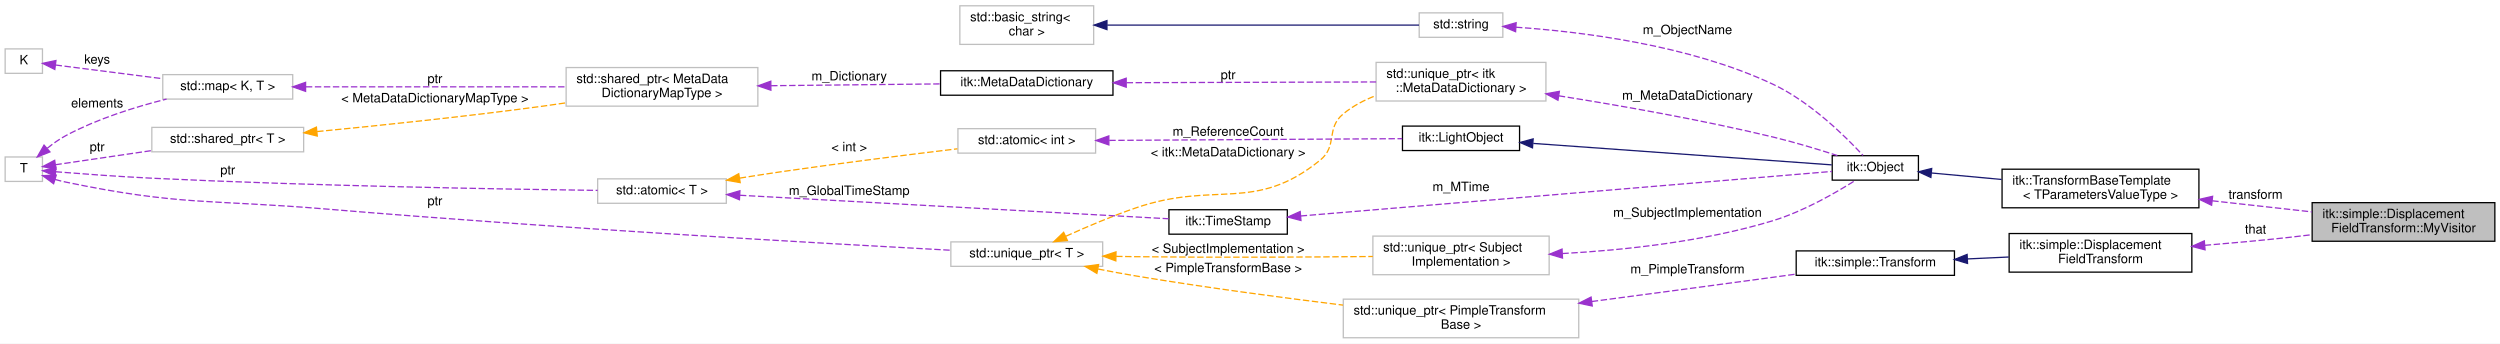
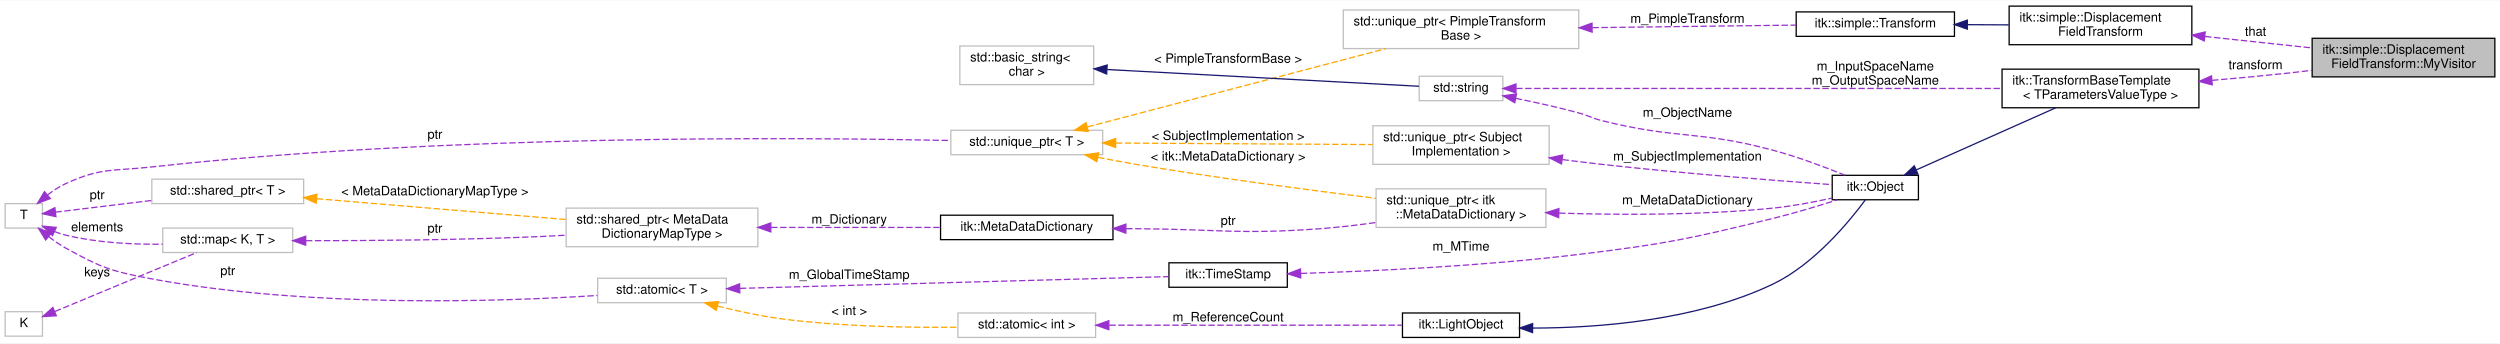
- <svg xmlns="http://www.w3.org/2000/svg" xmlns:xlink="http://www.w3.org/1999/xlink" width="1943pt" height="267pt" viewBox="0.00 0.00 1943.00 267.00">
-   <g id="graph0" class="graph" transform="scale(1 1) rotate(0) translate(4 263)">
-     <polygon fill="white" stroke="transparent" points="-4,4 -4,-263 1939,-263 1939,4 -4,4" />
+ <svg xmlns="http://www.w3.org/2000/svg" xmlns:xlink="http://www.w3.org/1999/xlink" width="1943pt" height="267pt" viewBox="0.00 0.00 1943.00 266.50">
+   <g id="graph0" class="graph" transform="scale(1 1) rotate(0) translate(4 262.5)">
+     <polygon fill="white" stroke="transparent" points="-4,4 -4,-262.5 1939,-262.5 1939,4 -4,4" />
    <g id="node1" class="node">
      <g id="a_node1">
        <a xlink:title=" ">
-           <polygon fill="#bfbfbf" stroke="black" points="1793,-75.5 1793,-105.5 1935,-105.5 1935,-75.5 1793,-75.5" />
-           <text text-anchor="start" x="1801" y="-93.5" font-family="Helvetica,sans-Serif" font-size="10.00">itk::simple::Displacement</text>
-           <text text-anchor="middle" x="1864" y="-82.5" font-family="Helvetica,sans-Serif" font-size="10.00">FieldTransform::MyVisitor</text>
+           <polygon fill="#bfbfbf" stroke="black" points="1793,-203 1793,-233 1935,-233 1935,-203 1793,-203" />
+           <text text-anchor="start" x="1801" y="-221" font-family="Helvetica,sans-Serif" font-size="10.00">itk::simple::Displacement</text>
+           <text text-anchor="middle" x="1864" y="-210" font-family="Helvetica,sans-Serif" font-size="10.00">FieldTransform::MyVisitor</text>
        </a>
      </g>
    </g>
    <g id="node2" class="node">
      <g id="a_node2">
        <a xlink:href="classitk_1_1simple_1_1DisplacementFieldTransform.html" target="_top" xlink:title="A dense deformable transform over a bounded spatial domain for 2D or 3D coordinates space.">
-           <polygon fill="white" stroke="black" points="1557.5,-51.5 1557.5,-81.5 1699.5,-81.5 1699.5,-51.5 1557.5,-51.5" />
-           <text text-anchor="start" x="1565.5" y="-69.5" font-family="Helvetica,sans-Serif" font-size="10.00">itk::simple::Displacement</text>
-           <text text-anchor="middle" x="1628.5" y="-58.5" font-family="Helvetica,sans-Serif" font-size="10.00">FieldTransform</text>
+           <polygon fill="white" stroke="black" points="1557.5,-228 1557.5,-258 1699.5,-258 1699.5,-228 1557.5,-228" />
+           <text text-anchor="start" x="1565.5" y="-246" font-family="Helvetica,sans-Serif" font-size="10.00">itk::simple::Displacement</text>
+           <text text-anchor="middle" x="1628.5" y="-235" font-family="Helvetica,sans-Serif" font-size="10.00">FieldTransform</text>
        </a>
      </g>
    </g>
    <g id="edge1" class="edge">
-       <path fill="none" stroke="#9a32cd" stroke-dasharray="5,2" d="M1709.49,-72.33C1730.8,-74.09 1753.79,-76.18 1775,-78.5 1780.82,-79.14 1786.86,-79.85 1792.91,-80.6" />
-       <polygon fill="#9a32cd" stroke="#9a32cd" points="1709.76,-68.84 1699.51,-71.51 1709.19,-75.81 1709.76,-68.84" />
-       <text text-anchor="middle" x="1749" y="-81.5" font-family="Helvetica,sans-Serif" font-size="10.00"> that</text>
+       <path fill="none" stroke="#9a32cd" stroke-dasharray="5,2" d="M1709.77,-234.41C1736.83,-231.51 1766.79,-228.3 1792.99,-225.5" />
+       <polygon fill="#9a32cd" stroke="#9a32cd" points="1709.13,-230.95 1699.56,-235.5 1709.87,-237.91 1709.13,-230.95" />
+       <text text-anchor="middle" x="1749" y="-235" font-family="Helvetica,sans-Serif" font-size="10.00"> that</text>
    </g>
    <g id="node3" class="node">
      <g id="a_node3">
        <a xlink:href="classitk_1_1simple_1_1Transform.html" target="_top" xlink:title="A simplified wrapper around a variety of ITK transforms.">
-           <polygon fill="white" stroke="black" points="1392,-49 1392,-68 1515,-68 1515,-49 1392,-49" />
-           <text text-anchor="middle" x="1453.5" y="-56" font-family="Helvetica,sans-Serif" font-size="10.00">itk::simple::Transform</text>
+           <polygon fill="white" stroke="black" points="1392,-234.5 1392,-253.5 1515,-253.5 1515,-234.5 1392,-234.5" />
+           <text text-anchor="middle" x="1453.5" y="-241.5" font-family="Helvetica,sans-Serif" font-size="10.00">itk::simple::Transform</text>
        </a>
      </g>
    </g>
    <g id="edge2" class="edge">
-       <path fill="none" stroke="midnightblue" d="M1525.06,-61.76C1535.68,-62.25 1546.63,-62.76 1557.24,-63.25" />
-       <polygon fill="midnightblue" stroke="midnightblue" points="1525.16,-58.26 1515.01,-61.3 1524.83,-65.26 1525.16,-58.26" />
+       <path fill="none" stroke="midnightblue" d="M1525.06,-243.59C1535.68,-243.53 1546.63,-243.47 1557.24,-243.41" />
+       <polygon fill="midnightblue" stroke="midnightblue" points="1524.99,-240.09 1515.01,-243.65 1525.03,-247.09 1524.99,-240.09" />
    </g>
    <g id="node4" class="node">
      <g id="a_node4">
        <a xlink:title=" ">
-           <polygon fill="white" stroke="#bfbfbf" points="1040,-0.5 1040,-30.5 1223,-30.5 1223,-0.5 1040,-0.5" />
-           <text text-anchor="start" x="1048" y="-18.5" font-family="Helvetica,sans-Serif" font-size="10.00">std::unique_ptr&lt; PimpleTransform</text>
-           <text text-anchor="middle" x="1131.5" y="-7.5" font-family="Helvetica,sans-Serif" font-size="10.00">Base &gt;</text>
+           <polygon fill="white" stroke="#bfbfbf" points="1040,-225 1040,-255 1223,-255 1223,-225 1040,-225" />
+           <text text-anchor="start" x="1048" y="-243" font-family="Helvetica,sans-Serif" font-size="10.00">std::unique_ptr&lt; PimpleTransform</text>
+           <text text-anchor="middle" x="1131.5" y="-232" font-family="Helvetica,sans-Serif" font-size="10.00">Base &gt;</text>
        </a>
      </g>
    </g>
    <g id="edge3" class="edge">
-       <path fill="none" stroke="#9a32cd" stroke-dasharray="5,2" d="M1233.1,-28.66C1276.46,-34.38 1327.74,-41.19 1374,-47.5 1379.73,-48.28 1385.69,-49.1 1391.65,-49.93" />
-       <polygon fill="#9a32cd" stroke="#9a32cd" points="1233.49,-25.18 1223.12,-27.34 1232.58,-32.12 1233.49,-25.18" />
-       <text text-anchor="middle" x="1307.5" y="-50.5" font-family="Helvetica,sans-Serif" font-size="10.00"> m_PimpleTransform</text>
+       <path fill="none" stroke="#9a32cd" stroke-dasharray="5,2" d="M1233.6,-241.26C1285.59,-241.91 1347.22,-242.68 1391.82,-243.24" />
+       <polygon fill="#9a32cd" stroke="#9a32cd" points="1233.39,-237.76 1223.34,-241.14 1233.3,-244.76 1233.39,-237.76" />
+       <text text-anchor="middle" x="1307.5" y="-245" font-family="Helvetica,sans-Serif" font-size="10.00"> m_PimpleTransform</text>
    </g>
    <g id="node5" class="node">
      <g id="a_node5">
        <a xlink:title="STL class.">
-           <polygon fill="white" stroke="#bfbfbf" points="735,-56 735,-75 853,-75 853,-56 735,-56" />
-           <text text-anchor="middle" x="794" y="-63" font-family="Helvetica,sans-Serif" font-size="10.00">std::unique_ptr&lt; T &gt;</text>
+           <polygon fill="white" stroke="#bfbfbf" points="735,-142.5 735,-161.5 853,-161.5 853,-142.5 735,-142.5" />
+           <text text-anchor="middle" x="794" y="-149.5" font-family="Helvetica,sans-Serif" font-size="10.00">std::unique_ptr&lt; T &gt;</text>
        </a>
      </g>
    </g>
    <g id="edge4" class="edge">
-       <path fill="none" stroke="orange" stroke-dasharray="5,2" d="M849.43,-53.91C859.25,-51.99 869.41,-50.1 879,-48.5 932.1,-39.65 991.84,-31.73 1039.77,-25.87" />
-       <polygon fill="orange" stroke="orange" points="848.48,-50.53 839.36,-55.93 849.85,-57.4 848.48,-50.53" />
-       <text text-anchor="middle" x="950.5" y="-51.5" font-family="Helvetica,sans-Serif" font-size="10.00"> &lt; PimpleTransformBase &gt;</text>
+       <path fill="none" stroke="orange" stroke-dasharray="5,2" d="M841.25,-164.13C901.74,-180 1007.69,-207.79 1073.2,-224.97" />
+       <polygon fill="orange" stroke="orange" points="841.78,-160.65 831.22,-161.5 840.01,-167.42 841.78,-160.65" />
+       <text text-anchor="middle" x="950.5" y="-214" font-family="Helvetica,sans-Serif" font-size="10.00"> &lt; PimpleTransformBase &gt;</text>
    </g>
    <g id="node12" class="node">
      <g id="a_node12">
        <a xlink:title=" ">
-           <polygon fill="white" stroke="#bfbfbf" points="1065.5,-184.5 1065.5,-214.5 1197.5,-214.5 1197.5,-184.5 1065.5,-184.5" />
-           <text text-anchor="start" x="1073.5" y="-202.5" font-family="Helvetica,sans-Serif" font-size="10.00">std::unique_ptr&lt; itk</text>
-           <text text-anchor="middle" x="1131.5" y="-191.5" font-family="Helvetica,sans-Serif" font-size="10.00">::MetaDataDictionary &gt;</text>
+           <polygon fill="white" stroke="#bfbfbf" points="1065.5,-86 1065.5,-116 1197.5,-116 1197.5,-86 1065.5,-86" />
+           <text text-anchor="start" x="1073.5" y="-104" font-family="Helvetica,sans-Serif" font-size="10.00">std::unique_ptr&lt; itk</text>
+           <text text-anchor="middle" x="1131.5" y="-93" font-family="Helvetica,sans-Serif" font-size="10.00">::MetaDataDictionary &gt;</text>
        </a>
      </g>
    </g>
    <g id="edge20" class="edge">
-       <path fill="none" stroke="orange" stroke-dasharray="5,2" d="M824.35,-79.38C840.29,-86.58 860.47,-95.17 879,-101.5 941.13,-122.71 970.96,-97.21 1022,-138.5 1035.91,-149.75 1026.18,-163.14 1040,-174.5 1047.43,-180.61 1056.24,-185.23 1065.4,-188.73" />
-       <polygon fill="orange" stroke="orange" points="825.58,-76.09 815.03,-75.11 822.66,-82.46 825.58,-76.09" />
-       <text text-anchor="middle" x="950.5" y="-141.5" font-family="Helvetica,sans-Serif" font-size="10.00"> &lt; itk::MetaDataDictionary &gt;</text>
+       <path fill="none" stroke="orange" stroke-dasharray="5,2" d="M849.44,-140.44C859.26,-138.51 869.42,-136.62 879,-135 942.11,-124.36 1014.57,-114.85 1065.45,-108.61" />
+       <polygon fill="orange" stroke="orange" points="848.49,-137.07 839.37,-142.46 849.86,-143.93 848.49,-137.07" />
+       <text text-anchor="middle" x="950.5" y="-138" font-family="Helvetica,sans-Serif" font-size="10.00"> &lt; itk::MetaDataDictionary &gt;</text>
    </g>
    <g id="node20" class="node">
      <g id="a_node20">
        <a xlink:title=" ">
-           <polygon fill="white" stroke="#bfbfbf" points="1063,-49.5 1063,-79.5 1200,-79.5 1200,-49.5 1063,-49.5" />
-           <text text-anchor="start" x="1071" y="-67.5" font-family="Helvetica,sans-Serif" font-size="10.00">std::unique_ptr&lt; Subject</text>
-           <text text-anchor="middle" x="1131.5" y="-56.5" font-family="Helvetica,sans-Serif" font-size="10.00">Implementation &gt;</text>
+           <polygon fill="white" stroke="#bfbfbf" points="1063,-135 1063,-165 1200,-165 1200,-135 1063,-135" />
+           <text text-anchor="start" x="1071" y="-153" font-family="Helvetica,sans-Serif" font-size="10.00">std::unique_ptr&lt; Subject</text>
+           <text text-anchor="middle" x="1131.5" y="-142" font-family="Helvetica,sans-Serif" font-size="10.00">Implementation &gt;</text>
        </a>
      </g>
    </g>
    <g id="edge24" class="edge">
-       <path fill="none" stroke="orange" stroke-dasharray="5,2" d="M863.43,-63.74C868.7,-63.64 873.93,-63.56 879,-63.5 941.33,-62.76 1012.34,-63.15 1062.98,-63.65" />
-       <polygon fill="orange" stroke="orange" points="863.22,-60.24 853.29,-63.93 863.36,-67.24 863.22,-60.24" />
-       <text text-anchor="middle" x="950.5" y="-66.5" font-family="Helvetica,sans-Serif" font-size="10.00"> &lt; SubjectImplementation &gt;</text>
+       <path fill="none" stroke="orange" stroke-dasharray="5,2" d="M863.26,-151.59C921.47,-151.25 1004.7,-150.75 1062.76,-150.4" />
+       <polygon fill="orange" stroke="orange" points="863.04,-148.09 853.06,-151.65 863.08,-155.09 863.04,-148.09" />
+       <text text-anchor="middle" x="950.5" y="-154" font-family="Helvetica,sans-Serif" font-size="10.00"> &lt; SubjectImplementation &gt;</text>
    </g>
    <g id="node6" class="node">
      <g id="a_node6">
        <a xlink:title=" ">
-           <polygon fill="white" stroke="#bfbfbf" points="0,-122 0,-141 29,-141 29,-122 0,-122" />
-           <text text-anchor="middle" x="14.5" y="-129" font-family="Helvetica,sans-Serif" font-size="10.00">T</text>
+           <polygon fill="white" stroke="#bfbfbf" points="0,-85.5 0,-104.5 29,-104.5 29,-85.5 0,-85.5" />
+           <text text-anchor="middle" x="14.5" y="-92.5" font-family="Helvetica,sans-Serif" font-size="10.00">T</text>
        </a>
      </g>
    </g>
    <g id="edge5" class="edge">
-       <path fill="none" stroke="#9a32cd" stroke-dasharray="5,2" d="M38.75,-123.54C41.51,-122.76 44.3,-122.06 47,-121.5 135.8,-103.01 159.61,-108.09 250,-100.5 426.27,-85.71 635.19,-73.83 734.69,-68.52" />
-       <polygon fill="#9a32cd" stroke="#9a32cd" points="37.66,-120.21 29.14,-126.5 39.73,-126.9 37.66,-120.21" />
-       <text text-anchor="middle" x="334" y="-103.5" font-family="Helvetica,sans-Serif" font-size="10.00"> ptr</text>
+       <path fill="none" stroke="#9a32cd" stroke-dasharray="5,2" d="M32.83,-111.15C37.2,-114.51 42.05,-117.72 47,-120 74.56,-132.68 83.85,-129.68 114,-133 342.57,-158.2 616.9,-156.03 734.65,-153.57" />
+       <polygon fill="#9a32cd" stroke="#9a32cd" points="35.07,-108.46 25.16,-104.7 30.56,-113.81 35.07,-108.46" />
+       <text text-anchor="middle" x="334" y="-155" font-family="Helvetica,sans-Serif" font-size="10.00"> ptr</text>
    </g>
    <g id="node11" class="node">
      <g id="a_node11">
        <a xlink:title="STL class.">
-           <polygon fill="white" stroke="#bfbfbf" points="460.5,-105 460.5,-124 560.5,-124 560.5,-105 460.5,-105" />
-           <text text-anchor="middle" x="510.5" y="-112" font-family="Helvetica,sans-Serif" font-size="10.00">std::atomic&lt; T &gt;</text>
+           <polygon fill="white" stroke="#bfbfbf" points="460.5,-27.5 460.5,-46.5 560.5,-46.5 560.5,-27.5 460.5,-27.5" />
+           <text text-anchor="middle" x="510.5" y="-34.5" font-family="Helvetica,sans-Serif" font-size="10.00">std::atomic&lt; T &gt;</text>
        </a>
      </g>
    </g>
    <g id="edge11" class="edge">
-       <path fill="none" stroke="#9a32cd" stroke-dasharray="5,2" d="M39.23,-129.51C59.17,-127.91 88.43,-125.73 114,-124.5 238.69,-118.5 385.68,-115.98 460.46,-115.02" />
-       <polygon fill="#9a32cd" stroke="#9a32cd" points="38.87,-126.03 29.19,-130.33 39.44,-133 38.87,-126.03" />
-       <text text-anchor="middle" x="173" y="-127.5" font-family="Helvetica,sans-Serif" font-size="10.00"> ptr</text>
+       <path fill="none" stroke="#9a32cd" stroke-dasharray="5,2" d="M33.84,-78.82C37.99,-75.63 42.51,-72.5 47,-70 74.65,-54.63 82.9,-51.77 114,-46 236.9,-23.21 384.95,-28.27 460.27,-33.11" />
+       <polygon fill="#9a32cd" stroke="#9a32cd" points="31.48,-76.23 25.95,-85.27 35.91,-81.65 31.48,-76.23" />
+       <text text-anchor="middle" x="173" y="-49" font-family="Helvetica,sans-Serif" font-size="10.00"> ptr</text>
    </g>
    <g id="node15" class="node">
      <g id="a_node15">
        <a xlink:title="STL class.">
-           <polygon fill="white" stroke="#bfbfbf" points="122.5,-186 122.5,-205 223.5,-205 223.5,-186 122.5,-186" />
-           <text text-anchor="middle" x="173" y="-193" font-family="Helvetica,sans-Serif" font-size="10.00">std::map&lt; K, T &gt;</text>
+           <polygon fill="white" stroke="#bfbfbf" points="122.5,-66.5 122.5,-85.5 223.5,-85.5 223.5,-66.5 122.5,-66.5" />
+           <text text-anchor="middle" x="173" y="-73.5" font-family="Helvetica,sans-Serif" font-size="10.00">std::map&lt; K, T &gt;</text>
        </a>
      </g>
    </g>
    <g id="edge17" class="edge">
-       <path fill="none" stroke="#9a32cd" stroke-dasharray="5,2" d="M32.74,-147.77C37.15,-151.34 42.05,-154.84 47,-157.5 71.48,-170.64 101.16,-179.91 125.45,-186" />
-       <polygon fill="#9a32cd" stroke="#9a32cd" points="34.82,-144.95 24.98,-141.03 30.23,-150.23 34.82,-144.95" />
-       <text text-anchor="middle" x="71.5" y="-179.5" font-family="Helvetica,sans-Serif" font-size="10.00"> elements</text>
+       <path fill="none" stroke="#9a32cd" stroke-dasharray="5,2" d="M38.37,-82.79C41.21,-81.67 44.13,-80.7 47,-80 71.37,-74.08 99.19,-72.69 122.4,-72.94" />
+       <polygon fill="#9a32cd" stroke="#9a32cd" points="36.81,-79.66 29.15,-86.99 39.71,-86.03 36.81,-79.66" />
+       <text text-anchor="middle" x="71.5" y="-83" font-family="Helvetica,sans-Serif" font-size="10.00"> elements</text>
    </g>
    <g id="node17" class="node">
      <g id="a_node17">
        <a xlink:title="STL class.">
-           <polygon fill="white" stroke="#bfbfbf" points="114,-145 114,-164 232,-164 232,-145 114,-145" />
-           <text text-anchor="middle" x="173" y="-152" font-family="Helvetica,sans-Serif" font-size="10.00">std::shared_ptr&lt; T &gt;</text>
+           <polygon fill="white" stroke="#bfbfbf" points="114,-104.5 114,-123.5 232,-123.5 232,-104.5 114,-104.5" />
+           <text text-anchor="middle" x="173" y="-111.5" font-family="Helvetica,sans-Serif" font-size="10.00">std::shared_ptr&lt; T &gt;</text>
        </a>
      </g>
    </g>
    <g id="edge19" class="edge">
-       <path fill="none" stroke="#9a32cd" stroke-dasharray="5,2" d="M39.05,-134.96C58.79,-137.86 87.84,-142.13 113.75,-145.94" />
-       <polygon fill="#9a32cd" stroke="#9a32cd" points="39.52,-131.49 29.11,-133.5 38.5,-138.42 39.52,-131.49" />
-       <text text-anchor="middle" x="71.5" y="-145.5" font-family="Helvetica,sans-Serif" font-size="10.00"> ptr</text>
+       <path fill="none" stroke="#9a32cd" stroke-dasharray="5,2" d="M39.05,-97.86C58.79,-100.26 87.84,-103.78 113.75,-106.93" />
+       <polygon fill="#9a32cd" stroke="#9a32cd" points="39.46,-94.38 29.11,-96.65 38.62,-101.33 39.46,-94.38" />
+       <text text-anchor="middle" x="71.5" y="-108" font-family="Helvetica,sans-Serif" font-size="10.00"> ptr</text>
    </g>
    <g id="node7" class="node">
      <g id="a_node7">
        <a xlink:href="https://www.itk.org/Doxygen/html/classitk_1_1TransformBaseTemplate.html" xlink:title=" ">
-           <polygon fill="white" stroke="black" points="1552,-101.5 1552,-131.5 1705,-131.5 1705,-101.5 1552,-101.5" />
-           <text text-anchor="start" x="1560" y="-119.5" font-family="Helvetica,sans-Serif" font-size="10.00">itk::TransformBaseTemplate</text>
-           <text text-anchor="middle" x="1628.5" y="-108.5" font-family="Helvetica,sans-Serif" font-size="10.00">&lt; TParametersValueType &gt;</text>
+           <polygon fill="white" stroke="black" points="1552,-179 1552,-209 1705,-209 1705,-179 1552,-179" />
+           <text text-anchor="start" x="1560" y="-197" font-family="Helvetica,sans-Serif" font-size="10.00">itk::TransformBaseTemplate</text>
+           <text text-anchor="middle" x="1628.5" y="-186" font-family="Helvetica,sans-Serif" font-size="10.00">&lt; TParametersValueType &gt;</text>
        </a>
      </g>
    </g>
    <g id="edge6" class="edge">
-       <path fill="none" stroke="#9a32cd" stroke-dasharray="5,2" d="M1715.33,-106.94C1740.79,-104.11 1768.36,-101.04 1792.71,-98.33" />
-       <polygon fill="#9a32cd" stroke="#9a32cd" points="1714.86,-103.47 1705.31,-108.06 1715.64,-110.43 1714.86,-103.47" />
-       <text text-anchor="middle" x="1749" y="-108.5" font-family="Helvetica,sans-Serif" font-size="10.00"> transform</text>
+       <path fill="none" stroke="#9a32cd" stroke-dasharray="5,2" d="M1715.25,-200.31C1734.9,-201.97 1755.69,-203.89 1775,-206 1780.82,-206.64 1786.86,-207.35 1792.91,-208.1" />
+       <polygon fill="#9a32cd" stroke="#9a32cd" points="1715.35,-196.8 1705.09,-199.47 1714.77,-203.78 1715.35,-196.8" />
+       <text text-anchor="middle" x="1749" y="-209" font-family="Helvetica,sans-Serif" font-size="10.00"> transform</text>
    </g>
    <g id="node8" class="node">
      <g id="a_node8">
        <a xlink:href="https://www.itk.org/Doxygen/html/classitk_1_1Object.html" xlink:title=" ">
-           <polygon fill="white" stroke="black" points="1420,-123 1420,-142 1487,-142 1487,-123 1420,-123" />
-           <text text-anchor="middle" x="1453.5" y="-130" font-family="Helvetica,sans-Serif" font-size="10.00">itk::Object</text>
+           <polygon fill="white" stroke="black" points="1420,-107.5 1420,-126.5 1487,-126.5 1487,-107.5 1420,-107.5" />
+           <text text-anchor="middle" x="1453.5" y="-114.5" font-family="Helvetica,sans-Serif" font-size="10.00">itk::Object</text>
        </a>
      </g>
    </g>
    <g id="edge7" class="edge">
-       <path fill="none" stroke="midnightblue" d="M1497.39,-128.53C1513.82,-127.01 1533.09,-125.23 1551.69,-123.51" />
-       <polygon fill="midnightblue" stroke="midnightblue" points="1496.68,-125.08 1487.04,-129.49 1497.32,-132.05 1496.68,-125.08" />
+       <path fill="none" stroke="midnightblue" d="M1485.35,-130.73C1515.83,-144.3 1562.31,-164.99 1593.75,-178.98" />
+       <polygon fill="midnightblue" stroke="midnightblue" points="1486.62,-127.47 1476.06,-126.6 1483.77,-133.86 1486.62,-127.47" />
    </g>
    <g id="node9" class="node">
      <g id="a_node9">
        <a xlink:href="https://www.itk.org/Doxygen/html/classitk_1_1LightObject.html" xlink:title=" ">
-           <polygon fill="white" stroke="black" points="1086,-146 1086,-165 1177,-165 1177,-146 1086,-146" />
-           <text text-anchor="middle" x="1131.5" y="-153" font-family="Helvetica,sans-Serif" font-size="10.00">itk::LightObject</text>
+           <polygon fill="white" stroke="black" points="1086,-0.5 1086,-19.5 1177,-19.5 1177,-0.5 1086,-0.5" />
+           <text text-anchor="middle" x="1131.5" y="-7.5" font-family="Helvetica,sans-Serif" font-size="10.00">itk::LightObject</text>
        </a>
      </g>
    </g>
    <g id="edge8" class="edge">
-       <path fill="none" stroke="midnightblue" d="M1187.67,-151.53C1254.5,-146.73 1364.91,-138.8 1419.64,-134.86" />
-       <polygon fill="midnightblue" stroke="midnightblue" points="1187.05,-148.07 1177.33,-152.28 1187.56,-155.05 1187.05,-148.07" />
+       <path fill="none" stroke="midnightblue" d="M1187.25,-7.77C1238.07,-7.85 1314.6,-13.51 1374,-42 1406.12,-57.4 1433.6,-90.94 1445.78,-107.44" />
+       <polygon fill="midnightblue" stroke="midnightblue" points="1187.11,-4.27 1177.13,-7.83 1187.15,-11.27 1187.11,-4.27" />
    </g>
    <g id="node10" class="node">
      <g id="a_node10">
        <a xlink:title=" ">
-           <polygon fill="white" stroke="#bfbfbf" points="740.5,-144 740.5,-163 847.5,-163 847.5,-144 740.5,-144" />
-           <text text-anchor="middle" x="794" y="-151" font-family="Helvetica,sans-Serif" font-size="10.00">std::atomic&lt; int &gt;</text>
+           <polygon fill="white" stroke="#bfbfbf" points="740.5,-0.5 740.5,-19.5 847.5,-19.5 847.5,-0.5 740.5,-0.5" />
+           <text text-anchor="middle" x="794" y="-7.5" font-family="Helvetica,sans-Serif" font-size="10.00">std::atomic&lt; int &gt;</text>
        </a>
      </g>
    </g>
    <g id="edge9" class="edge">
-       <path fill="none" stroke="#9a32cd" stroke-dasharray="5,2" d="M858.12,-153.88C924.52,-154.27 1027.32,-154.88 1085.79,-155.23" />
-       <polygon fill="#9a32cd" stroke="#9a32cd" points="857.81,-150.37 847.79,-153.81 857.77,-157.37 857.81,-150.37" />
-       <text text-anchor="middle" x="950.5" y="-157.5" font-family="Helvetica,sans-Serif" font-size="10.00"> m_ReferenceCount</text>
+       <path fill="none" stroke="#9a32cd" stroke-dasharray="5,2" d="M858.12,-10C924.52,-10 1027.32,-10 1085.79,-10" />
+       <polygon fill="#9a32cd" stroke="#9a32cd" points="857.79,-6.5 847.79,-10 857.79,-13.5 857.79,-6.5" />
+       <text text-anchor="middle" x="950.5" y="-13" font-family="Helvetica,sans-Serif" font-size="10.00"> m_ReferenceCount</text>
    </g>
    <g id="edge10" class="edge">
-       <path fill="none" stroke="orange" stroke-dasharray="5,2" d="M570.92,-124.57C581.59,-126.28 592.62,-127.99 603,-129.5 649.23,-136.21 701.95,-142.78 740.1,-147.35" />
-       <polygon fill="orange" stroke="orange" points="571.27,-121.08 560.83,-122.93 570.14,-127.99 571.27,-121.08" />
-       <text text-anchor="middle" x="656" y="-145.5" font-family="Helvetica,sans-Serif" font-size="10.00"> &lt; int &gt;</text>
+       <path fill="none" stroke="orange" stroke-dasharray="5,2" d="M553.57,-24.93C568.98,-21.03 586.66,-17.16 603,-15 649.13,-8.92 702.08,-8.02 740.35,-8.44" />
+       <polygon fill="orange" stroke="orange" points="552.59,-21.57 543.8,-27.48 554.36,-28.34 552.59,-21.57" />
+       <text text-anchor="middle" x="656" y="-18" font-family="Helvetica,sans-Serif" font-size="10.00"> &lt; int &gt;</text>
    </g>
    <g id="node21" class="node">
      <g id="a_node21">
        <a xlink:href="https://www.itk.org/Doxygen/html/classitk_1_1TimeStamp.html" xlink:title=" ">
-           <polygon fill="white" stroke="black" points="904.5,-81 904.5,-100 996.5,-100 996.5,-81 904.5,-81" />
-           <text text-anchor="middle" x="950.5" y="-88" font-family="Helvetica,sans-Serif" font-size="10.00">itk::TimeStamp</text>
+           <polygon fill="white" stroke="black" points="904.5,-39.5 904.5,-58.5 996.5,-58.5 996.5,-39.5 904.5,-39.5" />
+           <text text-anchor="middle" x="950.5" y="-46.5" font-family="Helvetica,sans-Serif" font-size="10.00">itk::TimeStamp</text>
        </a>
      </g>
    </g>
    <g id="edge26" class="edge">
-       <path fill="none" stroke="#9a32cd" stroke-dasharray="5,2" d="M571.06,-111.24C659.77,-106.38 824.68,-97.34 904.24,-92.98" />
-       <polygon fill="#9a32cd" stroke="#9a32cd" points="570.69,-107.75 560.89,-111.79 571.07,-114.74 570.69,-107.75" />
-       <text text-anchor="middle" x="656" y="-111.5" font-family="Helvetica,sans-Serif" font-size="10.00"> m_GlobalTimeStamp</text>
+       <path fill="none" stroke="#9a32cd" stroke-dasharray="5,2" d="M571.06,-38.63C659.77,-41.06 824.68,-45.58 904.24,-47.76" />
+       <polygon fill="#9a32cd" stroke="#9a32cd" points="570.98,-35.13 560.89,-38.35 570.79,-42.13 570.98,-35.13" />
+       <text text-anchor="middle" x="656" y="-46" font-family="Helvetica,sans-Serif" font-size="10.00"> m_GlobalTimeStamp</text>
    </g>
    <g id="edge12" class="edge">
-       <path fill="none" stroke="#9a32cd" stroke-dasharray="5,2" d="M1207.5,-188.53C1255.43,-180.94 1318.73,-169.82 1374,-156.5 1390.76,-152.46 1409.22,-146.88 1424.02,-142.11" />
-       <polygon fill="#9a32cd" stroke="#9a32cd" points="1206.85,-185.09 1197.52,-190.1 1207.94,-192.01 1206.85,-185.09" />
-       <text text-anchor="middle" x="1307.5" y="-185.5" font-family="Helvetica,sans-Serif" font-size="10.00"> m_MetaDataDictionary</text>
+       <path fill="none" stroke="#9a32cd" stroke-dasharray="5,2" d="M1207.76,-97.12C1255.51,-95.62 1318.52,-95.4 1374,-101 1389.22,-102.54 1405.86,-105.71 1419.88,-108.82" />
+       <polygon fill="#9a32cd" stroke="#9a32cd" points="1207.38,-93.63 1197.51,-97.47 1207.62,-100.63 1207.38,-93.63" />
+       <text text-anchor="middle" x="1307.5" y="-104" font-family="Helvetica,sans-Serif" font-size="10.00"> m_MetaDataDictionary</text>
    </g>
    <g id="node13" class="node">
      <g id="a_node13">
        <a xlink:href="https://www.itk.org/Doxygen/html/classitk_1_1MetaDataDictionary.html" xlink:title=" ">
-           <polygon fill="white" stroke="black" points="727,-189 727,-208 861,-208 861,-189 727,-189" />
-           <text text-anchor="middle" x="794" y="-196" font-family="Helvetica,sans-Serif" font-size="10.00">itk::MetaDataDictionary</text>
+           <polygon fill="white" stroke="black" points="727,-76.5 727,-95.5 861,-95.5 861,-76.5 727,-76.5" />
+           <text text-anchor="middle" x="794" y="-83.5" font-family="Helvetica,sans-Serif" font-size="10.00">itk::MetaDataDictionary</text>
        </a>
      </g>
    </g>
    <g id="edge13" class="edge">
-       <path fill="none" stroke="#9a32cd" stroke-dasharray="5,2" d="M871.59,-198.73C930.16,-198.9 1010.02,-199.14 1065.5,-199.31" />
-       <polygon fill="#9a32cd" stroke="#9a32cd" points="871.29,-195.23 861.28,-198.7 871.27,-202.23 871.29,-195.23" />
-       <text text-anchor="middle" x="950.5" y="-201.5" font-family="Helvetica,sans-Serif" font-size="10.00"> ptr</text>
+       <path fill="none" stroke="#9a32cd" stroke-dasharray="5,2" d="M871.23,-85.05C873.85,-85.03 876.45,-85.02 879,-85 942.55,-84.62 958.61,-80.35 1022,-85 1036.05,-86.03 1051.05,-87.8 1065.26,-89.8" />
+       <polygon fill="#9a32cd" stroke="#9a32cd" points="871,-81.55 861.03,-85.14 871.06,-88.55 871,-81.55" />
+       <text text-anchor="middle" x="950.5" y="-88" font-family="Helvetica,sans-Serif" font-size="10.00"> ptr</text>
    </g>
    <g id="node14" class="node">
      <g id="a_node14">
        <a xlink:title=" ">
-           <polygon fill="white" stroke="#bfbfbf" points="436,-180.5 436,-210.5 585,-210.5 585,-180.5 436,-180.5" />
-           <text text-anchor="start" x="444" y="-198.5" font-family="Helvetica,sans-Serif" font-size="10.00">std::shared_ptr&lt; MetaData</text>
-           <text text-anchor="middle" x="510.5" y="-187.5" font-family="Helvetica,sans-Serif" font-size="10.00">DictionaryMapType &gt;</text>
+           <polygon fill="white" stroke="#bfbfbf" points="436,-71 436,-101 585,-101 585,-71 436,-71" />
+           <text text-anchor="start" x="444" y="-89" font-family="Helvetica,sans-Serif" font-size="10.00">std::shared_ptr&lt; MetaData</text>
+           <text text-anchor="middle" x="510.5" y="-78" font-family="Helvetica,sans-Serif" font-size="10.00">DictionaryMapType &gt;</text>
        </a>
      </g>
    </g>
    <g id="edge14" class="edge">
-       <path fill="none" stroke="#9a32cd" stroke-dasharray="5,2" d="M595.29,-196.39C637.24,-196.84 687.31,-197.37 726.57,-197.79" />
-       <polygon fill="#9a32cd" stroke="#9a32cd" points="595.13,-192.89 585.09,-196.28 595.06,-199.89 595.13,-192.89" />
-       <text text-anchor="middle" x="656" y="-200.5" font-family="Helvetica,sans-Serif" font-size="10.00"> m_Dictionary</text>
+       <path fill="none" stroke="#9a32cd" stroke-dasharray="5,2" d="M595.29,-86C637.24,-86 687.31,-86 726.57,-86" />
+       <polygon fill="#9a32cd" stroke="#9a32cd" points="595.09,-82.5 585.09,-86 595.09,-89.5 595.09,-82.5" />
+       <text text-anchor="middle" x="656" y="-89" font-family="Helvetica,sans-Serif" font-size="10.00"> m_Dictionary</text>
    </g>
    <g id="edge15" class="edge">
-       <path fill="none" stroke="#9a32cd" stroke-dasharray="5,2" d="M233.71,-195.5C290.23,-195.5 375.21,-195.5 435.9,-195.5" />
-       <polygon fill="#9a32cd" stroke="#9a32cd" points="233.5,-192 223.5,-195.5 233.5,-199 233.5,-192" />
-       <text text-anchor="middle" x="334" y="-198.5" font-family="Helvetica,sans-Serif" font-size="10.00"> ptr</text>
+       <path fill="none" stroke="#9a32cd" stroke-dasharray="5,2" d="M233.75,-75.67C283.17,-75.65 355.18,-76.21 418,-79 423.73,-79.25 429.66,-79.58 435.61,-79.94" />
+       <polygon fill="#9a32cd" stroke="#9a32cd" points="233.56,-72.17 223.56,-75.68 233.57,-79.17 233.56,-72.17" />
+       <text text-anchor="middle" x="334" y="-82" font-family="Helvetica,sans-Serif" font-size="10.00"> ptr</text>
    </g>
    <g id="node16" class="node">
      <g id="a_node16">
        <a xlink:title=" ">
-           <polygon fill="white" stroke="#bfbfbf" points="0,-206 0,-225 29,-225 29,-206 0,-206" />
-           <text text-anchor="middle" x="14.5" y="-213" font-family="Helvetica,sans-Serif" font-size="10.00">K</text>
+           <polygon fill="white" stroke="#bfbfbf" points="0,-1.5 0,-20.5 29,-20.5 29,-1.5 0,-1.5" />
+           <text text-anchor="middle" x="14.5" y="-8.5" font-family="Helvetica,sans-Serif" font-size="10.00">K</text>
        </a>
      </g>
    </g>
    <g id="edge16" class="edge">
-       <path fill="none" stroke="#9a32cd" stroke-dasharray="5,2" d="M39.19,-212.47C61.16,-209.67 94.54,-205.4 122.35,-201.85" />
-       <polygon fill="#9a32cd" stroke="#9a32cd" points="38.59,-209.02 29.11,-213.76 39.48,-215.96 38.59,-209.02" />
-       <text text-anchor="middle" x="71.5" y="-213.5" font-family="Helvetica,sans-Serif" font-size="10.00"> keys</text>
+       <path fill="none" stroke="#9a32cd" stroke-dasharray="5,2" d="M38.69,-20.67C58.65,-28.99 88.21,-41.3 114,-52 125.47,-56.76 138.23,-62.04 148.85,-66.43" />
+       <polygon fill="#9a32cd" stroke="#9a32cd" points="39.78,-17.33 29.2,-16.71 37.08,-23.79 39.78,-17.33" />
+       <text text-anchor="middle" x="71.5" y="-48" font-family="Helvetica,sans-Serif" font-size="10.00"> keys</text>
    </g>
    <g id="edge18" class="edge">
-       <path fill="none" stroke="orange" stroke-dasharray="5,2" d="M242.45,-160.75C291.43,-165.48 358.88,-172.51 418,-180.5 423.74,-181.28 429.68,-182.13 435.64,-183.03" />
-       <polygon fill="orange" stroke="orange" points="242.57,-157.25 232.29,-159.78 241.91,-164.22 242.57,-157.25" />
-       <text text-anchor="middle" x="334" y="-183.5" font-family="Helvetica,sans-Serif" font-size="10.00"> &lt; MetaDataDictionaryMapType &gt;</text>
+       <path fill="none" stroke="orange" stroke-dasharray="5,2" d="M242.27,-108.3C298.5,-103.61 378.06,-96.97 435.74,-92.16" />
+       <polygon fill="orange" stroke="orange" points="241.73,-104.84 232.06,-109.15 242.31,-111.81 241.73,-104.84" />
+       <text text-anchor="middle" x="334" y="-111" font-family="Helvetica,sans-Serif" font-size="10.00"> &lt; MetaDataDictionaryMapType &gt;</text>
    </g>
    <g id="node18" class="node">
      <g id="a_node18">
        <a xlink:title="STL class.">
-           <polygon fill="white" stroke="#bfbfbf" points="1099,-234 1099,-253 1164,-253 1164,-234 1099,-234" />
-           <text text-anchor="middle" x="1131.5" y="-241" font-family="Helvetica,sans-Serif" font-size="10.00">std::string</text>
-         </a>
-       </g>
+           <polygon fill="white" stroke="#bfbfbf" points="1099,-184.5 1099,-203.5 1164,-203.5 1164,-184.5 1099,-184.5" />
+           <text text-anchor="middle" x="1131.5" y="-191.5" font-family="Helvetica,sans-Serif" font-size="10.00">std::string</text>
+         </a>
+       </g>
+     </g>
+     <g id="edge27" class="edge">
+       <path fill="none" stroke="#9a32cd" stroke-dasharray="5,2" d="M1174.34,-194C1257.83,-194 1446.14,-194 1551.85,-194" />
+       <polygon fill="#9a32cd" stroke="#9a32cd" points="1174.22,-190.5 1164.22,-194 1174.22,-197.5 1174.22,-190.5" />
+       <text text-anchor="middle" x="1453.5" y="-208" font-family="Helvetica,sans-Serif" font-size="10.00"> m_InputSpaceName</text>
+       <text text-anchor="middle" x="1453.5" y="-197" font-family="Helvetica,sans-Serif" font-size="10.00">m_OutputSpaceName</text>
    </g>
    <g id="edge21" class="edge">
-       <path fill="none" stroke="#9a32cd" stroke-dasharray="5,2" d="M1174.21,-241.84C1223.95,-238.48 1308.56,-228.3 1374,-197.5 1403.14,-183.79 1430.52,-156.72 1443.92,-142.22" />
-       <polygon fill="#9a32cd" stroke="#9a32cd" points="1173.91,-238.35 1164.15,-242.46 1174.34,-245.34 1173.91,-238.35" />
-       <text text-anchor="middle" x="1307.5" y="-236.5" font-family="Helvetica,sans-Serif" font-size="10.00"> m_ObjectName</text>
+       <path fill="none" stroke="#9a32cd" stroke-dasharray="5,2" d="M1173.94,-186.34C1189.43,-183.2 1207.11,-179.3 1223,-175 1231.14,-172.8 1232.82,-171.06 1241,-169 1299.18,-154.36 1316.07,-161.57 1374,-146 1393.22,-140.83 1414.35,-132.89 1429.84,-126.62" />
+       <polygon fill="#9a32cd" stroke="#9a32cd" points="1173.25,-182.91 1164.12,-188.29 1174.61,-189.77 1173.25,-182.91" />
+       <text text-anchor="middle" x="1307.5" y="-172" font-family="Helvetica,sans-Serif" font-size="10.00"> m_ObjectName</text>
    </g>
    <g id="node19" class="node">
      <g id="a_node19">
        <a xlink:title="STL class.">
-           <polygon fill="white" stroke="#bfbfbf" points="742,-228.5 742,-258.5 846,-258.5 846,-228.5 742,-228.5" />
-           <text text-anchor="start" x="750" y="-246.5" font-family="Helvetica,sans-Serif" font-size="10.00">std::basic_string&lt;</text>
-           <text text-anchor="middle" x="794" y="-235.5" font-family="Helvetica,sans-Serif" font-size="10.00"> char &gt;</text>
+           <polygon fill="white" stroke="#bfbfbf" points="742,-197 742,-227 846,-227 846,-197 742,-197" />
+           <text text-anchor="start" x="750" y="-215" font-family="Helvetica,sans-Serif" font-size="10.00">std::basic_string&lt;</text>
+           <text text-anchor="middle" x="794" y="-204" font-family="Helvetica,sans-Serif" font-size="10.00"> char &gt;</text>
        </a>
      </g>
    </g>
    <g id="edge22" class="edge">
-       <path fill="none" stroke="midnightblue" d="M856.55,-243.5C928.12,-243.5 1043.49,-243.5 1098.86,-243.5" />
-       <polygon fill="midnightblue" stroke="midnightblue" points="856.32,-240 846.32,-243.5 856.32,-247 856.32,-240" />
+       <path fill="none" stroke="midnightblue" d="M856.55,-208.7C928.12,-204.86 1043.49,-198.67 1098.86,-195.7" />
+       <polygon fill="midnightblue" stroke="midnightblue" points="856.12,-205.22 846.32,-209.25 856.49,-212.21 856.12,-205.22" />
    </g>
    <g id="edge23" class="edge">
-       <path fill="none" stroke="#9a32cd" stroke-dasharray="5,2" d="M1210.25,-65.93C1258.32,-68.58 1320.79,-75.25 1374,-91.5 1397.82,-98.77 1422.93,-113.26 1438.16,-122.92" />
-       <polygon fill="#9a32cd" stroke="#9a32cd" points="1210.38,-62.43 1200.21,-65.42 1210.02,-69.42 1210.38,-62.43" />
-       <text text-anchor="middle" x="1307.5" y="-94.5" font-family="Helvetica,sans-Serif" font-size="10.00"> m_SubjectImplementation</text>
+       <path fill="none" stroke="#9a32cd" stroke-dasharray="5,2" d="M1210.37,-138.73C1220.66,-137.39 1231.08,-136.11 1241,-135 1304.18,-127.95 1378.24,-122.23 1419.84,-119.25" />
+       <polygon fill="#9a32cd" stroke="#9a32cd" points="1209.6,-135.3 1200.15,-140.09 1210.52,-142.24 1209.6,-135.3" />
+       <text text-anchor="middle" x="1307.5" y="-138" font-family="Helvetica,sans-Serif" font-size="10.00"> m_SubjectImplementation</text>
    </g>
    <g id="edge25" class="edge">
-       <path fill="none" stroke="#9a32cd" stroke-dasharray="5,2" d="M1006.9,-95.14C1111.64,-103.93 1335.74,-122.71 1419.77,-129.76" />
-       <polygon fill="#9a32cd" stroke="#9a32cd" points="1007.1,-91.65 996.84,-94.3 1006.52,-98.62 1007.1,-91.65" />
-       <text text-anchor="middle" x="1131.5" y="-114.5" font-family="Helvetica,sans-Serif" font-size="10.00"> m_MTime</text>
+       <path fill="none" stroke="#9a32cd" stroke-dasharray="5,2" d="M1007.04,-50.25C1062.04,-51.97 1148.58,-55.94 1223,-65 1290.76,-73.25 1307.7,-76.77 1374,-93 1390.75,-97.1 1409.2,-102.69 1424.01,-107.44" />
+       <polygon fill="#9a32cd" stroke="#9a32cd" points="1006.91,-46.75 996.81,-49.95 1006.7,-53.74 1006.91,-46.75" />
+       <text text-anchor="middle" x="1131.5" y="-68" font-family="Helvetica,sans-Serif" font-size="10.00"> m_MTime</text>
    </g>
  </g>
</svg>
